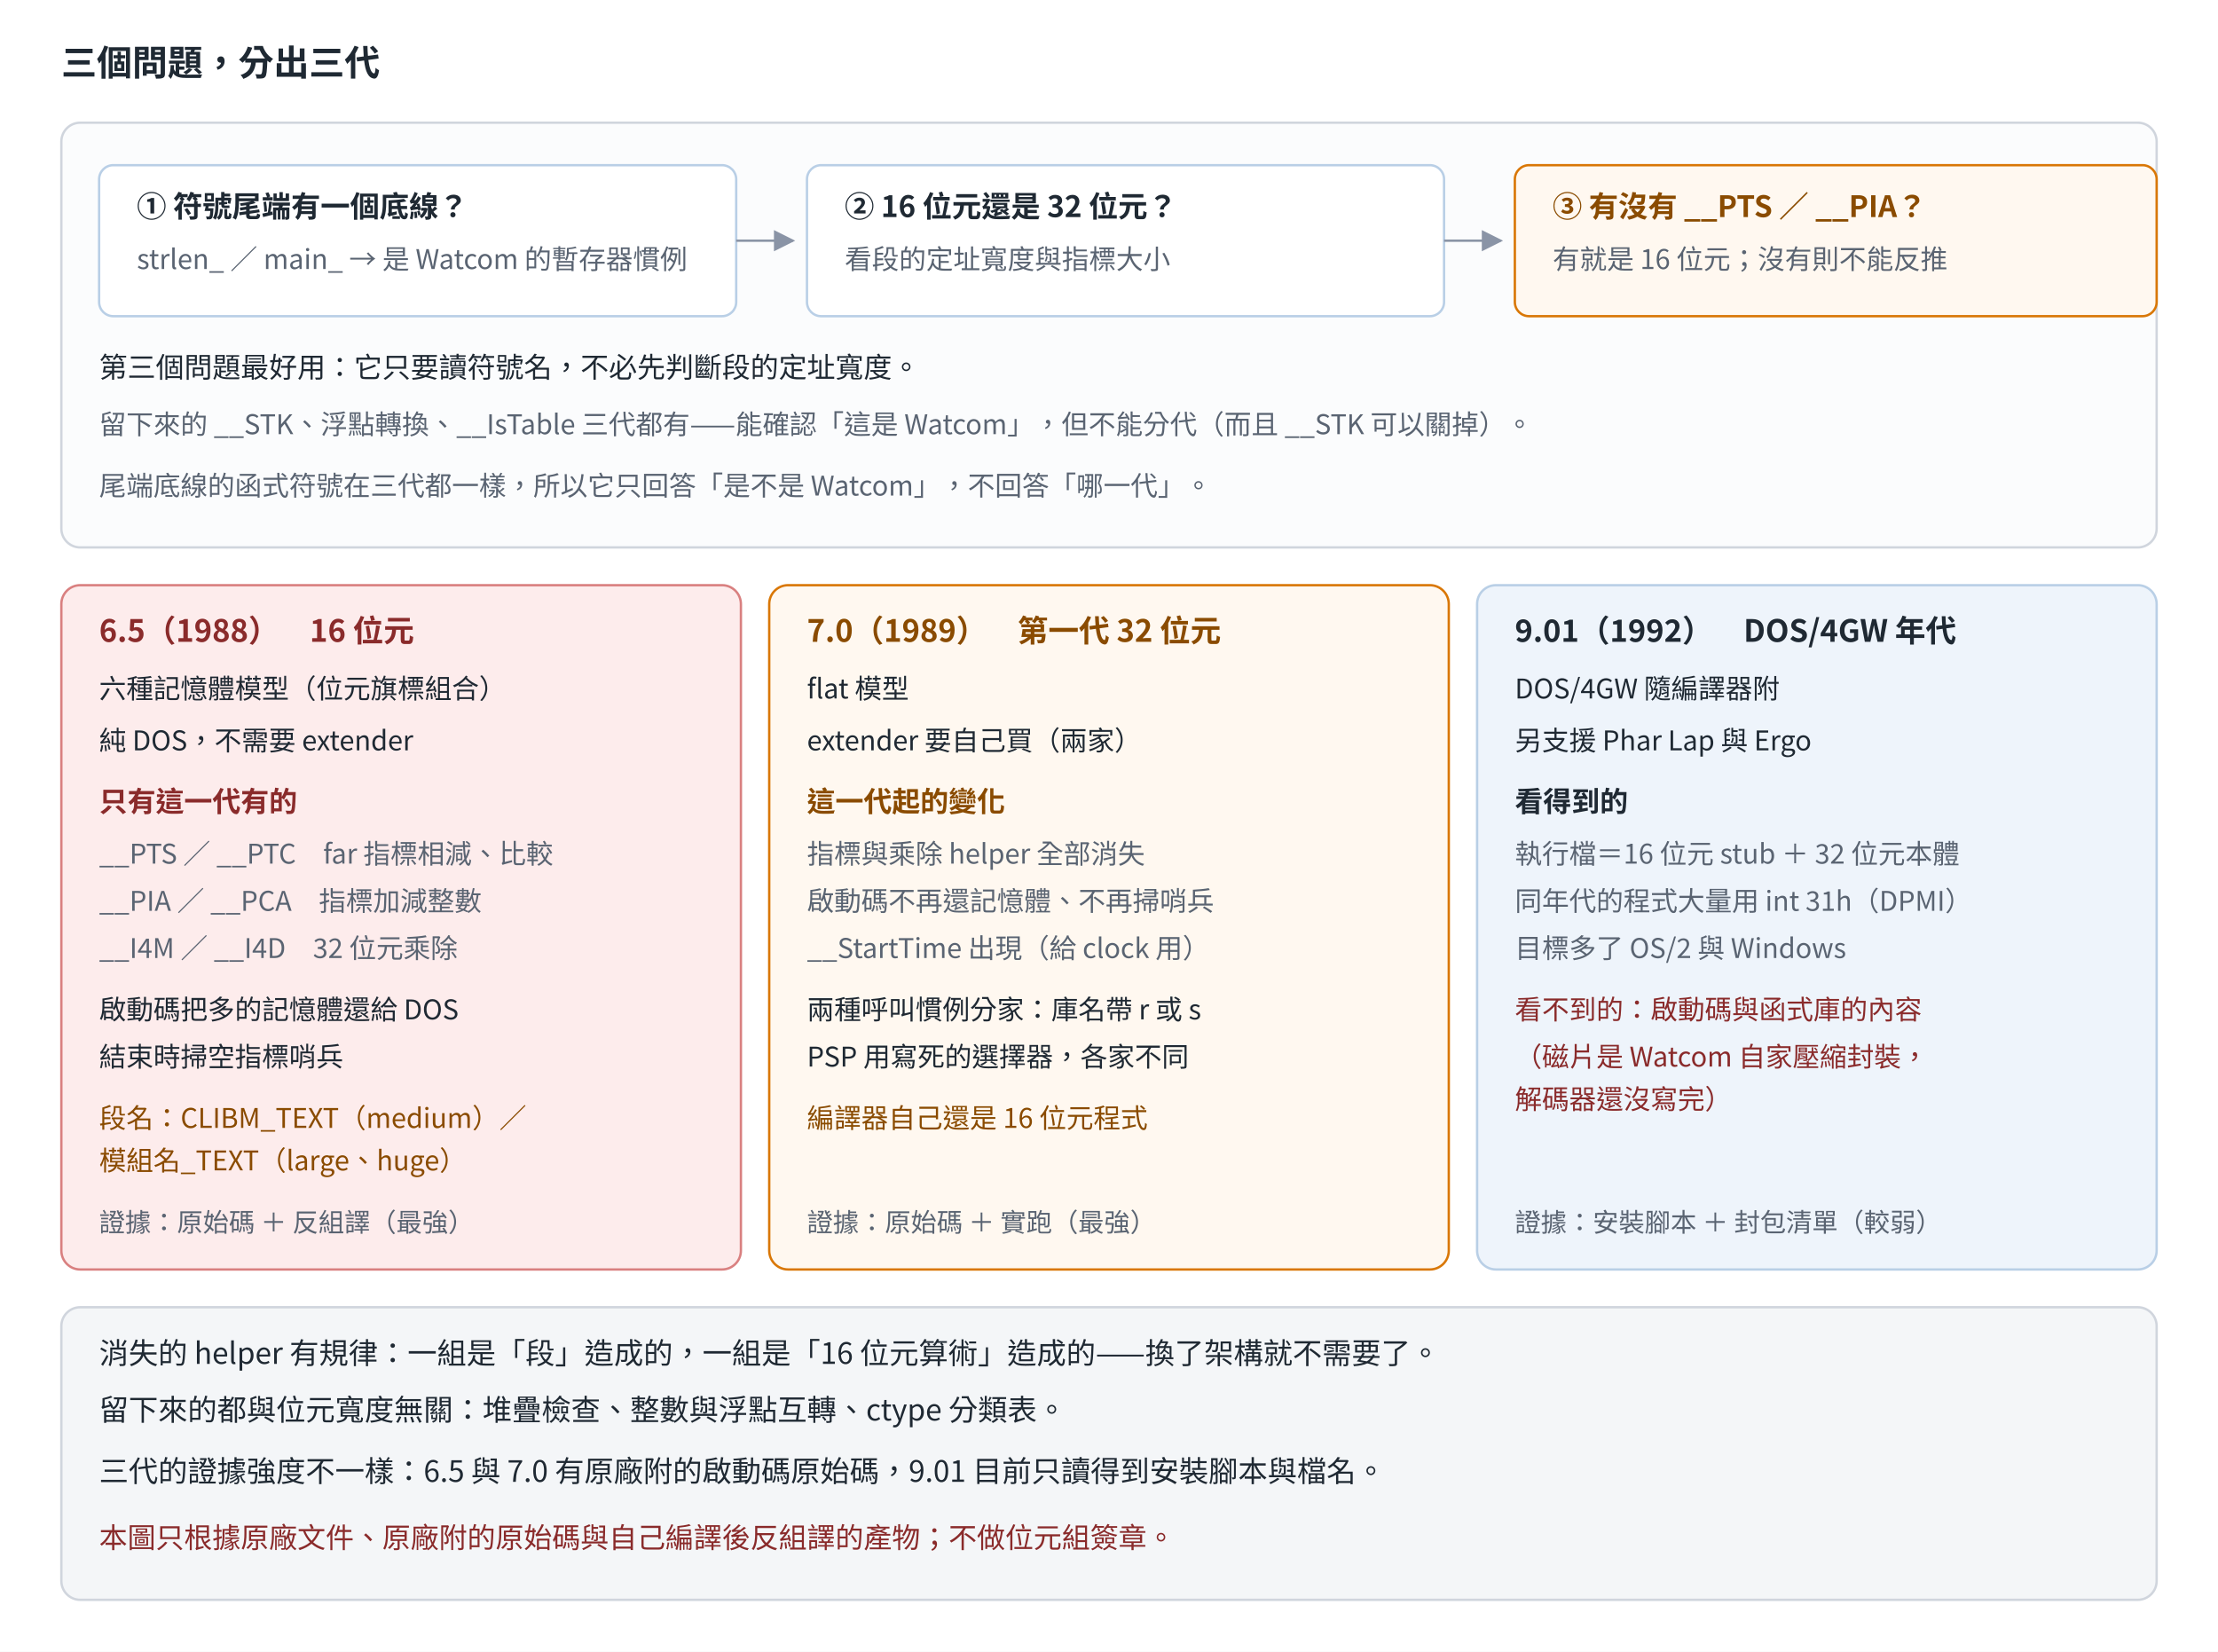
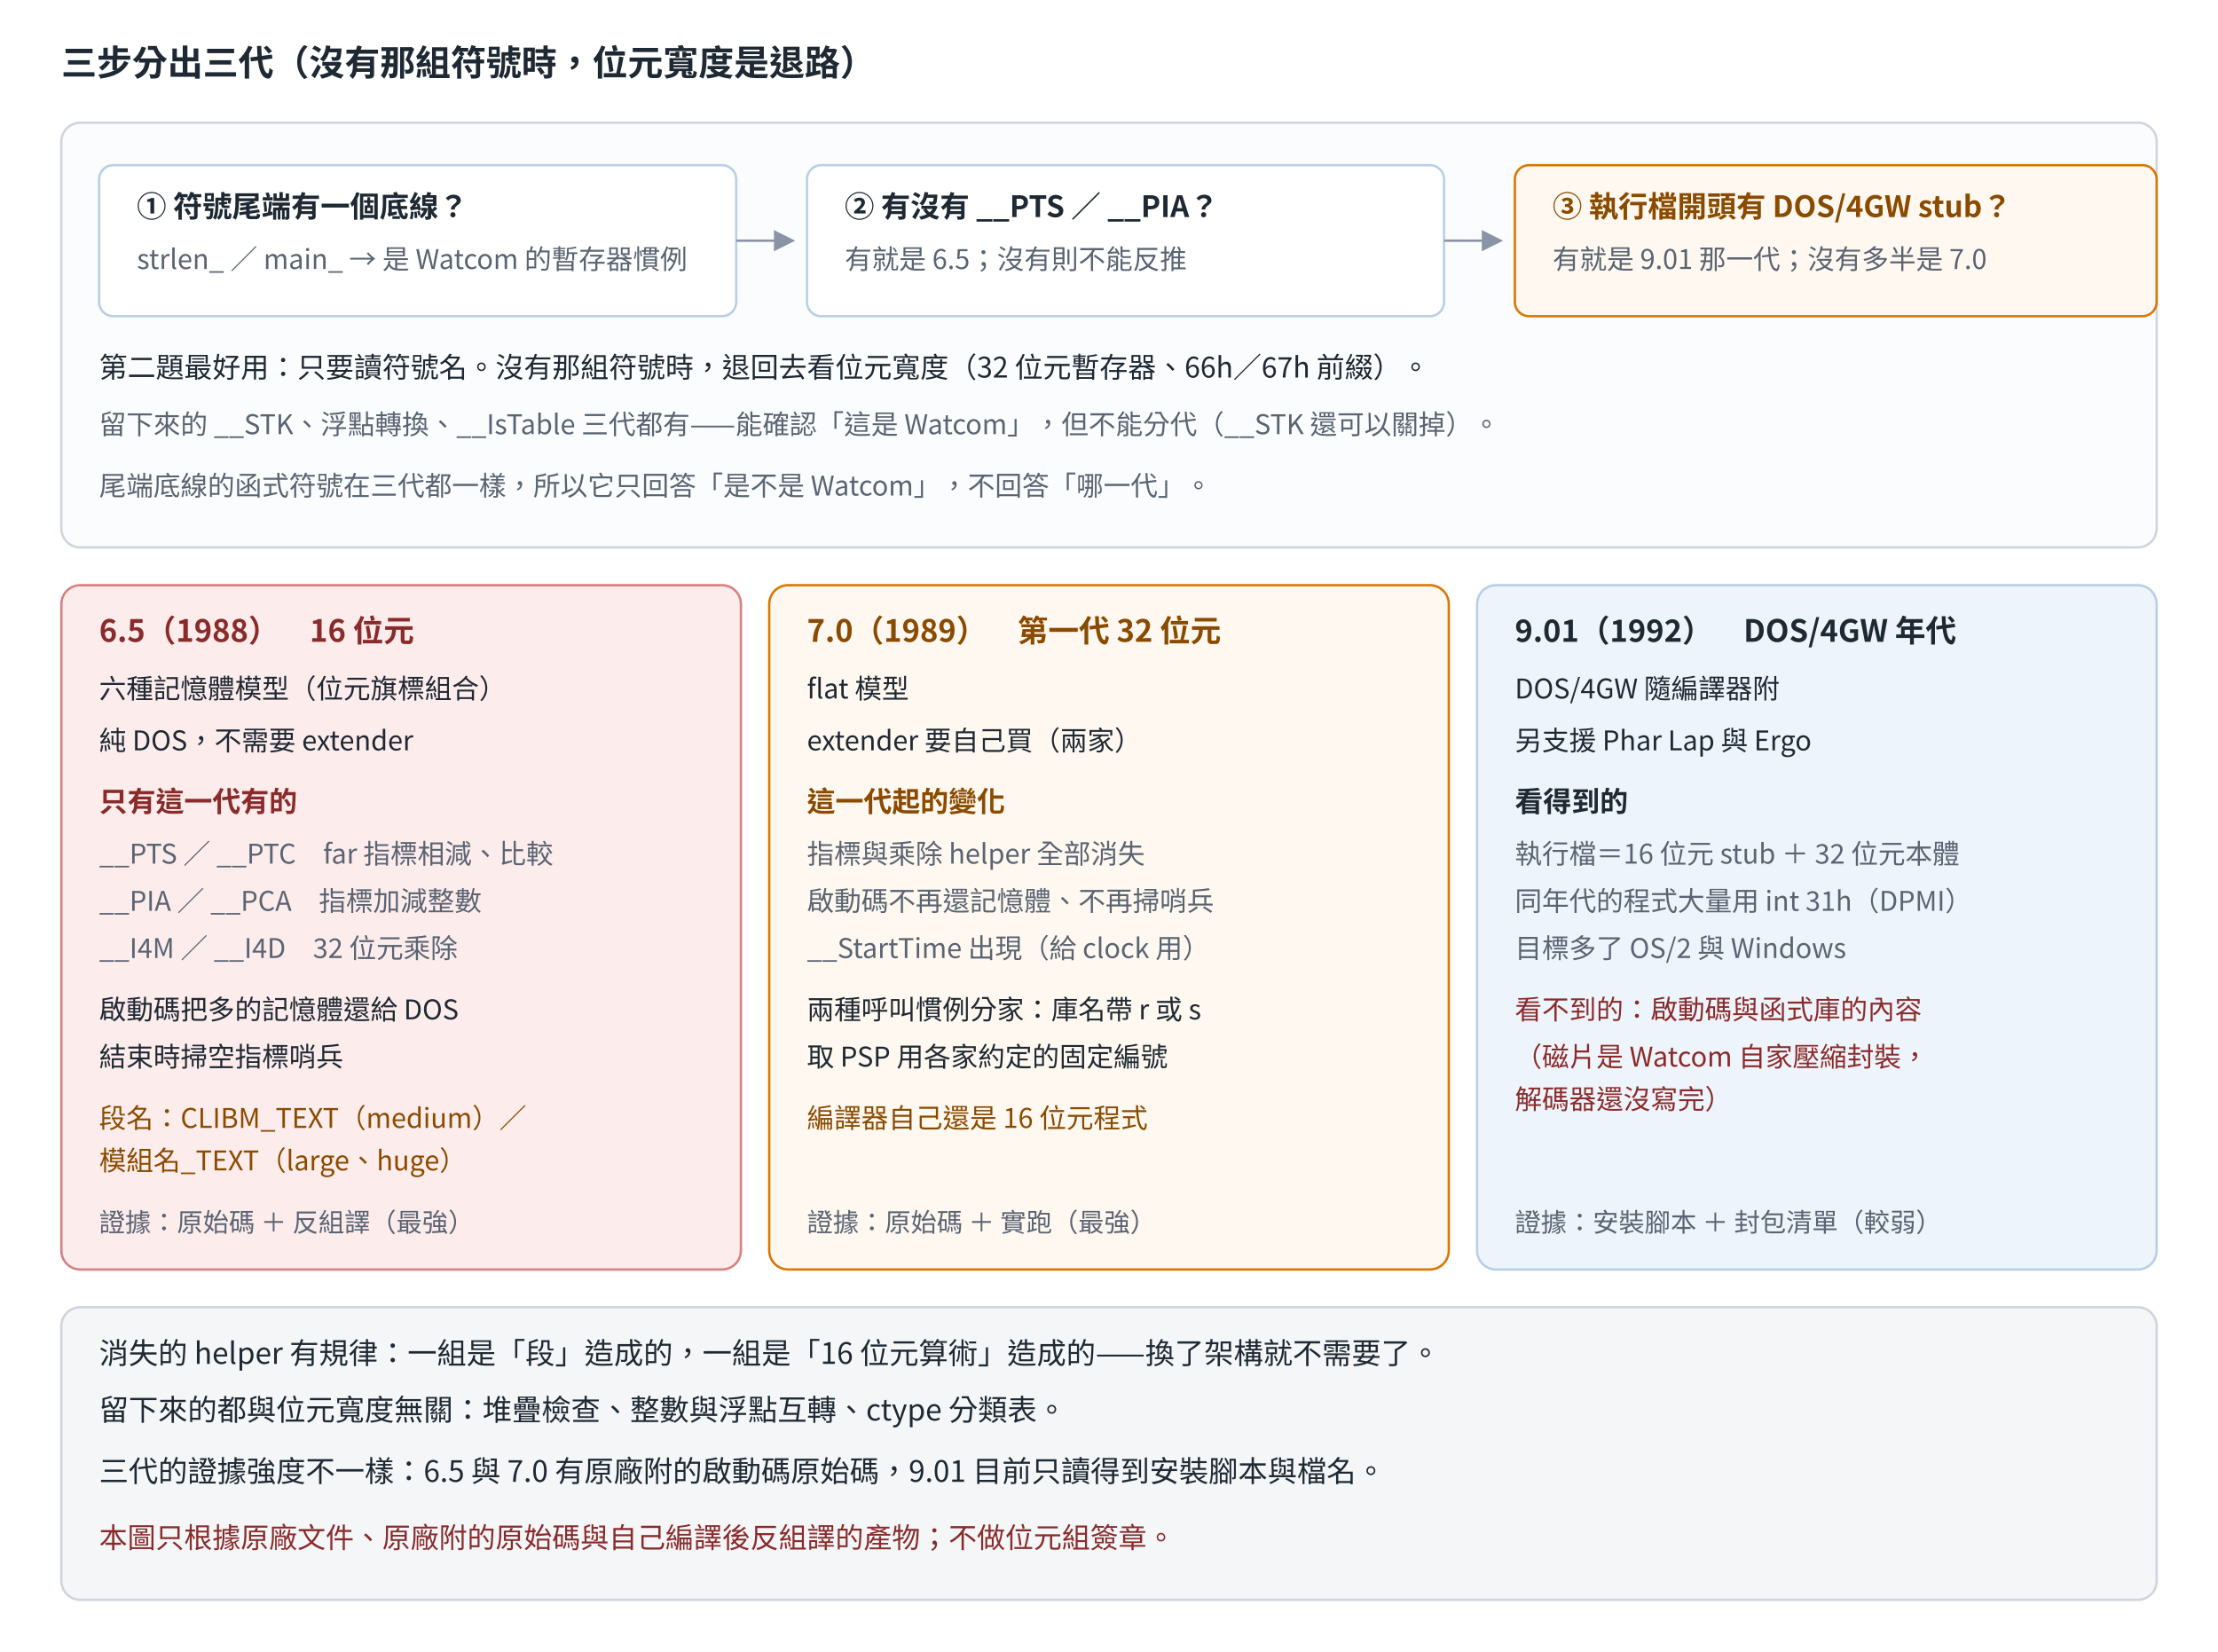
<svg xmlns="http://www.w3.org/2000/svg" width="940" height="700" viewBox="0 0 940 700" font-family="'Noto Sans CJK TC','PingFang TC','Microsoft JhengHei',sans-serif">
  <rect width="940" height="700" fill="#ffffff" />
  <defs>
    <marker id="l1" markerWidth="9" markerHeight="9" refX="8" refY="4.5" orient="auto">
      <path d="M0,0 L9,4.5 L0,9 z" fill="#8a94a6" />
    </marker>
  </defs>
-   <text x="26" y="32" font-size="15" font-weight="bold" fill="#1f2933">三個問題，分出三代</text>
+   <text x="26" y="32" font-size="15" font-weight="bold" fill="#1f2933">三步分出三代（沒有那組符號時，位元寬度是退路）</text>
  <rect x="26" y="52" width="888" height="180" rx="8" fill="#fbfcfd" stroke="#d0d5dd" />
  <rect x="42" y="70" width="270" height="64" rx="6" fill="#ffffff" stroke="#b9cfe6" />
  <text x="58" y="92" font-size="12.5" font-weight="bold" fill="#1f2933">① 符號尾端有一個底線？</text>
  <text x="58" y="114" font-size="11.5" fill="#5a6472">strlen_ ／ main_ → 是 Watcom 的暫存器慣例</text>
  <path d="M312,102 L336,102" stroke="#8a94a6" fill="none" marker-end="url(#l1)" />
  <rect x="342" y="70" width="270" height="64" rx="6" fill="#ffffff" stroke="#b9cfe6" />
-   <text x="358" y="92" font-size="12.5" font-weight="bold" fill="#1f2933">② 16 位元還是 32 位元？</text>
-   <text x="358" y="114" font-size="11.5" fill="#5a6472">看段的定址寬度與指標大小</text>
+   <text x="358" y="92" font-size="12.5" font-weight="bold" fill="#1f2933">② 有沒有 __PTS ／ __PIA？</text>
+   <text x="358" y="114" font-size="11.5" fill="#5a6472">有就是 6.5；沒有則不能反推</text>
  <path d="M612,102 L636,102" stroke="#8a94a6" fill="none" marker-end="url(#l1)" />
  <rect x="642" y="70" width="272" height="64" rx="6" fill="#fff8f0" stroke="#d97706" />
-   <text x="658" y="92" font-size="12.5" font-weight="bold" fill="#8a4b00">③ 有沒有 __PTS ／ __PIA？</text>
-   <text x="658" y="114" font-size="11.5" fill="#5a6472">有就是 16 位元；沒有則不能反推</text>
-   <text x="42" y="160" font-size="12" fill="#1f2933">第三個問題最好用：它只要讀符號名，不必先判斷段的定址寬度。</text>
-   <text x="42" y="184" font-size="11.5" fill="#5a6472">留下來的 __STK、浮點轉換、__IsTable 三代都有——能確認「這是 Watcom」，但不能分代（而且 __STK 可以關掉）。</text>
+   <text x="658" y="92" font-size="12.5" font-weight="bold" fill="#8a4b00">③ 執行檔開頭有 DOS/4GW stub？</text>
+   <text x="658" y="114" font-size="11.5" fill="#5a6472">有就是 9.01 那一代；沒有多半是 7.0</text>
+   <text x="42" y="160" font-size="12" fill="#1f2933">第二題最好用：只要讀符號名。沒有那組符號時，退回去看位元寬度（32 位元暫存器、66h／67h 前綴）。</text>
+   <text x="42" y="184" font-size="11.5" fill="#5a6472">留下來的 __STK、浮點轉換、__IsTable 三代都有——能確認「這是 Watcom」，但不能分代（__STK 還可以關掉）。</text>
  <text x="42" y="210" font-size="11.5" fill="#5a6472">尾端底線的函式符號在三代都一樣，所以它只回答「是不是 Watcom」，不回答「哪一代」。</text>
  <rect x="26" y="248" width="288" height="290" rx="8" fill="#fdecec" stroke="#d98080" />
  <text x="42" y="272" font-size="13" font-weight="bold" fill="#8a2b2b">6.5（1988）　16 位元</text>
  <text x="42" y="296" font-size="11.5" fill="#1f2933">六種記憶體模型（位元旗標組合）</text>
  <text x="42" y="318" font-size="11.5" fill="#1f2933">純 DOS，不需要 extender</text>
  <text x="42" y="344" font-size="12" font-weight="bold" fill="#8a2b2b">只有這一代有的</text>
  <text x="42" y="366" font-size="11.5" fill="#5a6472">__PTS ／ __PTC　far 指標相減、比較</text>
  <text x="42" y="386" font-size="11.5" fill="#5a6472">__PIA ／ __PCA　指標加減整數</text>
  <text x="42" y="406" font-size="11.5" fill="#5a6472">__I4M ／ __I4D　32 位元乘除</text>
  <text x="42" y="432" font-size="11.5" fill="#1f2933">啟動碼把多的記憶體還給 DOS</text>
  <text x="42" y="452" font-size="11.5" fill="#1f2933">結束時掃空指標哨兵</text>
  <text x="42" y="478" font-size="11.5" fill="#8a4b00">段名：CLIBM_TEXT（medium）／</text>
  <text x="42" y="496" font-size="11.5" fill="#8a4b00">模組名_TEXT（large、huge）</text>
  <text x="42" y="522" font-size="11" fill="#5a6472">證據：原始碼 ＋ 反組譯（最強）</text>
  <rect x="326" y="248" width="288" height="290" rx="8" fill="#fff8f0" stroke="#d97706" />
  <text x="342" y="272" font-size="13" font-weight="bold" fill="#8a4b00">7.0（1989）　第一代 32 位元</text>
  <text x="342" y="296" font-size="11.5" fill="#1f2933">flat 模型</text>
  <text x="342" y="318" font-size="11.5" fill="#1f2933">extender 要自己買（兩家）</text>
  <text x="342" y="344" font-size="12" font-weight="bold" fill="#8a4b00">這一代起的變化</text>
  <text x="342" y="366" font-size="11.5" fill="#5a6472">指標與乘除 helper 全部消失</text>
  <text x="342" y="386" font-size="11.5" fill="#5a6472">啟動碼不再還記憶體、不再掃哨兵</text>
  <text x="342" y="406" font-size="11.5" fill="#5a6472">__StartTime 出現（給 clock 用）</text>
  <text x="342" y="432" font-size="11.5" fill="#1f2933">兩種呼叫慣例分家：庫名帶 r 或 s</text>
-   <text x="342" y="452" font-size="11.5" fill="#1f2933">PSP 用寫死的選擇器，各家不同</text>
+   <text x="342" y="452" font-size="11.5" fill="#1f2933">取 PSP 用各家約定的固定編號</text>
  <text x="342" y="478" font-size="11.5" fill="#8a4b00">編譯器自己還是 16 位元程式</text>
  <text x="342" y="522" font-size="11" fill="#5a6472">證據：原始碼 ＋ 實跑（最強）</text>
  <rect x="626" y="248" width="288" height="290" rx="8" fill="#eef4fb" stroke="#b9cfe6" />
  <text x="642" y="272" font-size="13" font-weight="bold" fill="#1f2933">9.01（1992）　DOS/4GW 年代</text>
  <text x="642" y="296" font-size="11.5" fill="#1f2933">DOS/4GW 隨編譯器附</text>
  <text x="642" y="318" font-size="11.5" fill="#1f2933">另支援 Phar Lap 與 Ergo</text>
  <text x="642" y="344" font-size="12" font-weight="bold" fill="#1f2933">看得到的</text>
  <text x="642" y="366" font-size="11.5" fill="#5a6472">執行檔＝16 位元 stub ＋ 32 位元本體</text>
  <text x="642" y="386" font-size="11.5" fill="#5a6472">同年代的程式大量用 int 31h（DPMI）</text>
  <text x="642" y="406" font-size="11.5" fill="#5a6472">目標多了 OS/2 與 Windows</text>
  <text x="642" y="432" font-size="11.5" fill="#8a2b2b">看不到的：啟動碼與函式庫的內容</text>
  <text x="642" y="452" font-size="11.5" fill="#8a2b2b">（磁片是 Watcom 自家壓縮封裝，</text>
  <text x="642" y="470" font-size="11.5" fill="#8a2b2b">解碼器還沒寫完）</text>
  <text x="642" y="522" font-size="11" fill="#5a6472">證據：安裝腳本 ＋ 封包清單（較弱）</text>
  <rect x="26" y="554" width="888" height="124" rx="8" fill="#f4f6f8" stroke="#d0d5dd" />
  <text x="42" y="578" font-size="12.5" fill="#1f2933">消失的 helper 有規律：一組是「段」造成的，一組是「16 位元算術」造成的——換了架構就不需要了。</text>
  <text x="42" y="602" font-size="12.5" fill="#1f2933">留下來的都與位元寬度無關：堆疊檢查、整數與浮點互轉、ctype 分類表。</text>
  <text x="42" y="628" font-size="12.5" fill="#1f2933">三代的證據強度不一樣：6.5 與 7.0 有原廠附的啟動碼原始碼，9.01 目前只讀得到安裝腳本與檔名。</text>
  <text x="42" y="656" font-size="12" fill="#8a2b2b">本圖只根據原廠文件、原廠附的原始碼與自己編譯後反組譯的產物；不做位元組簽章。</text>
</svg>
